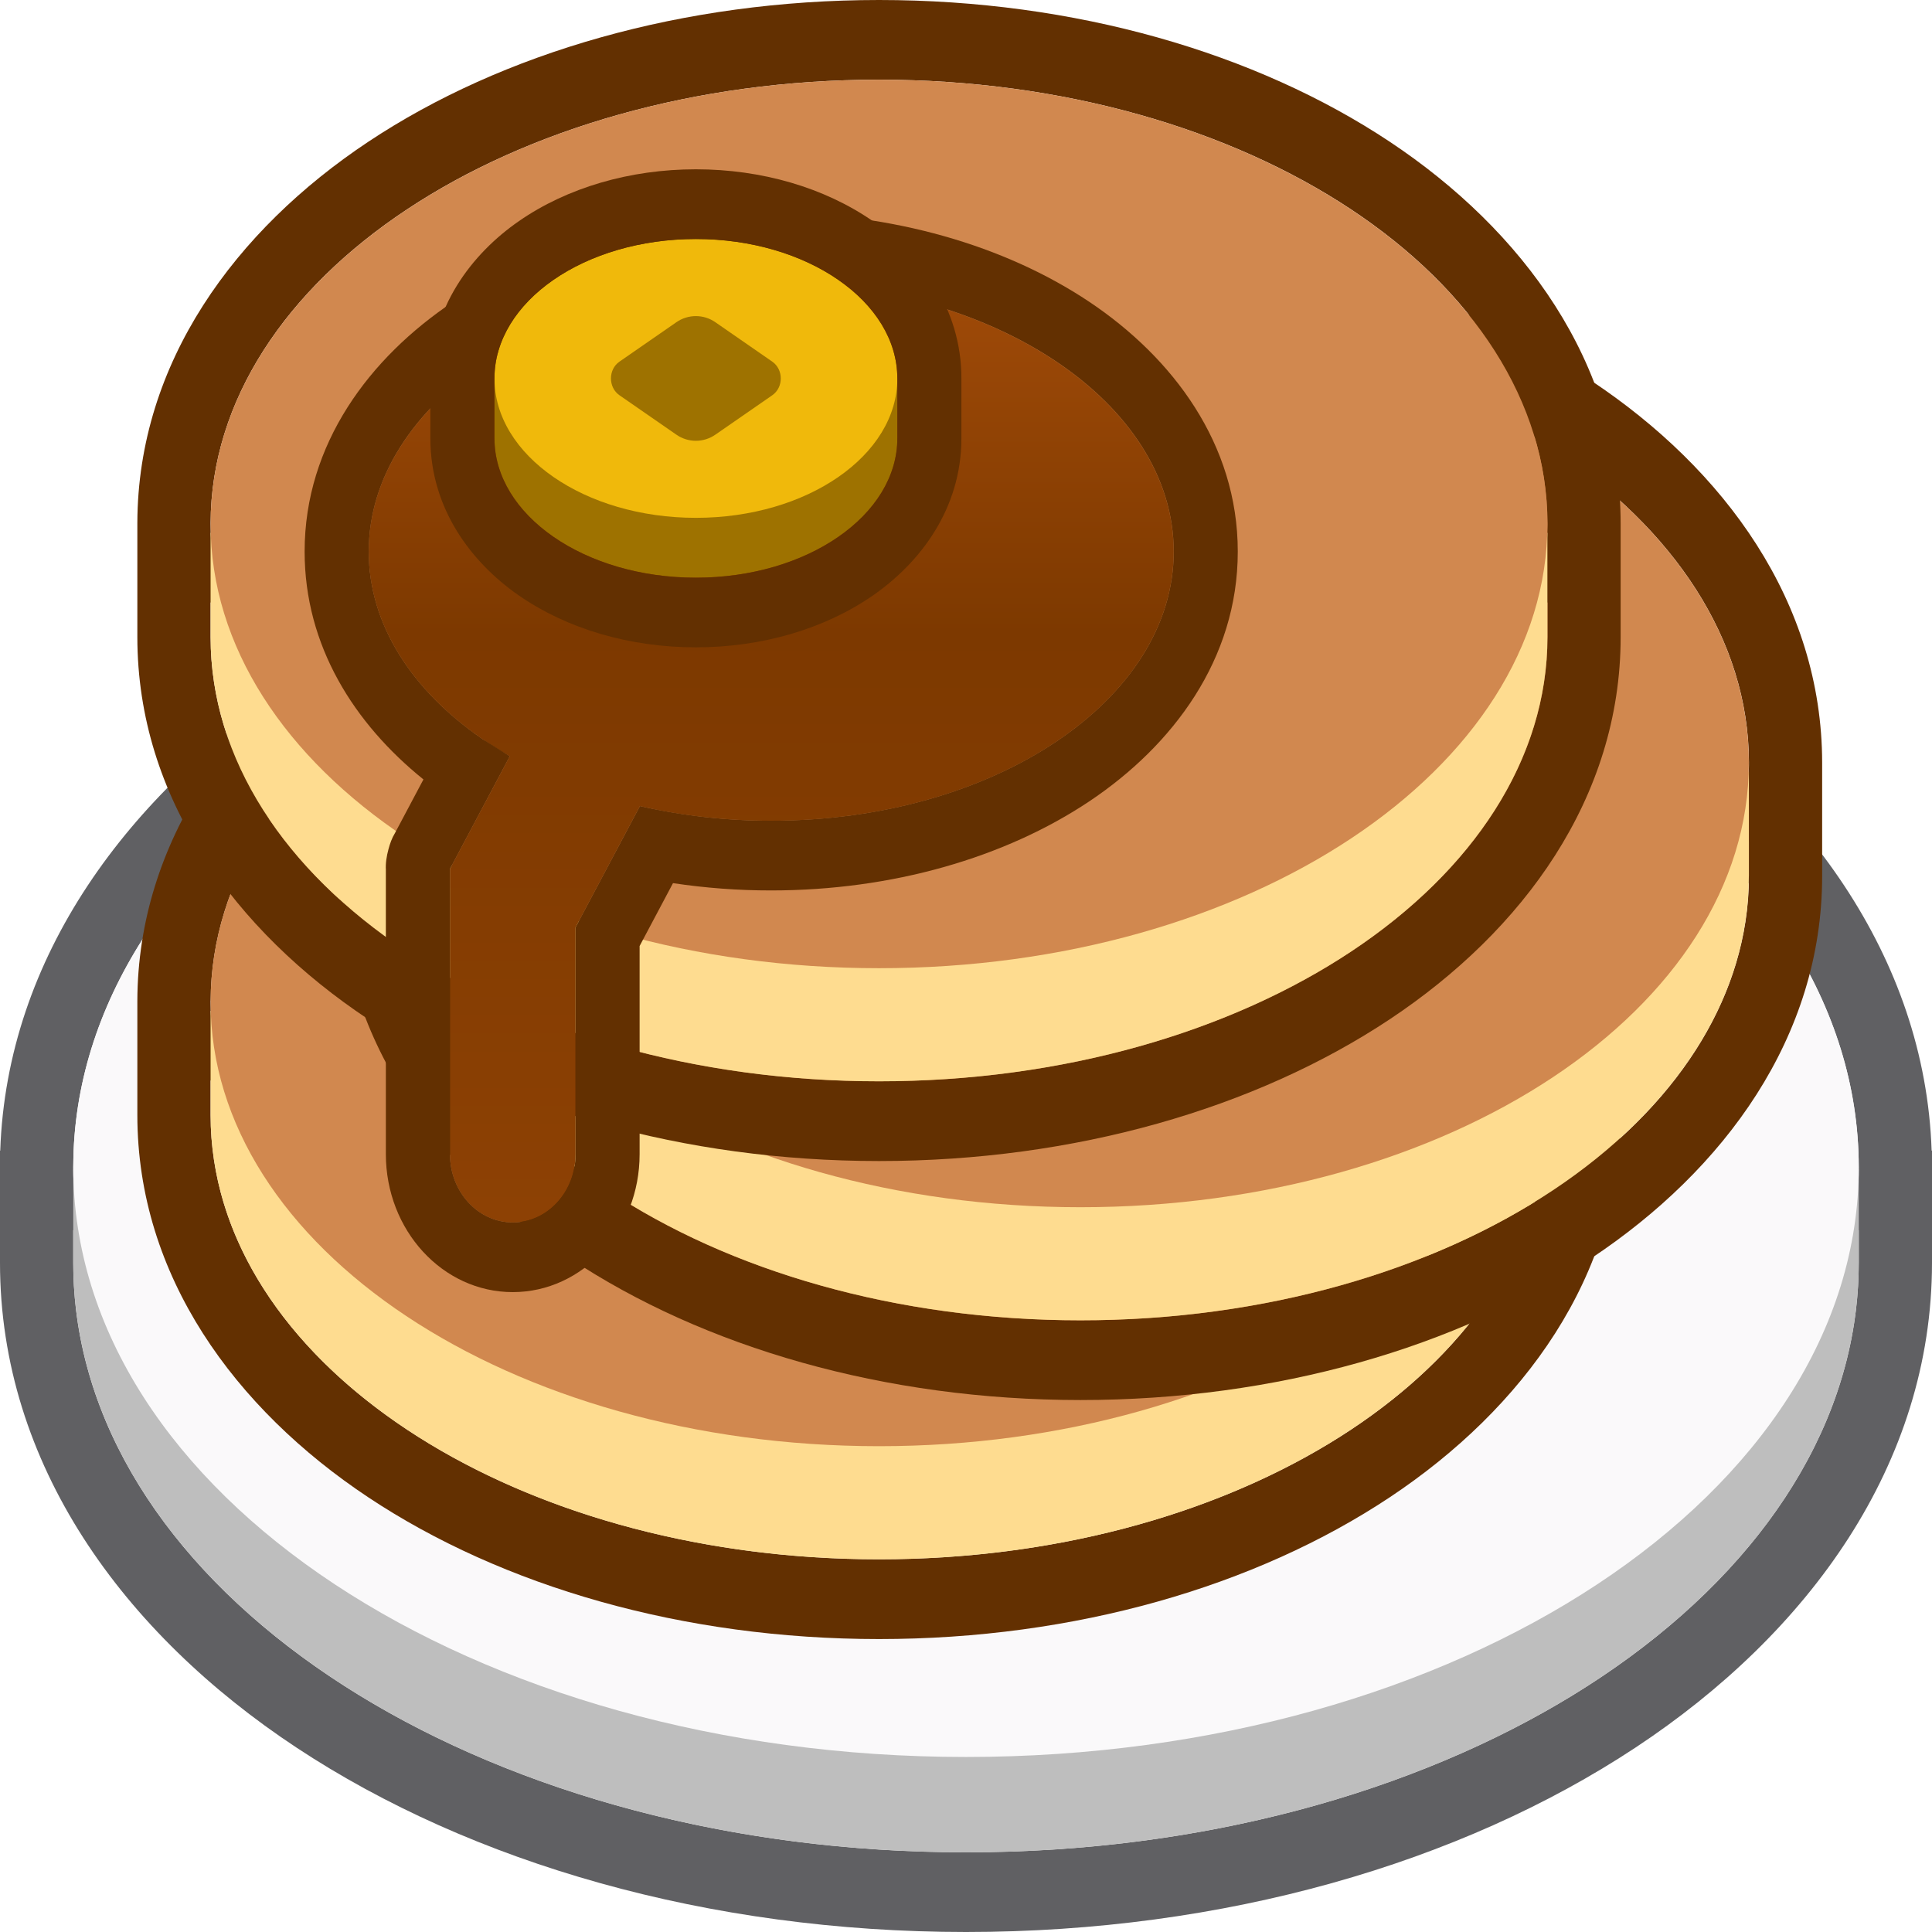
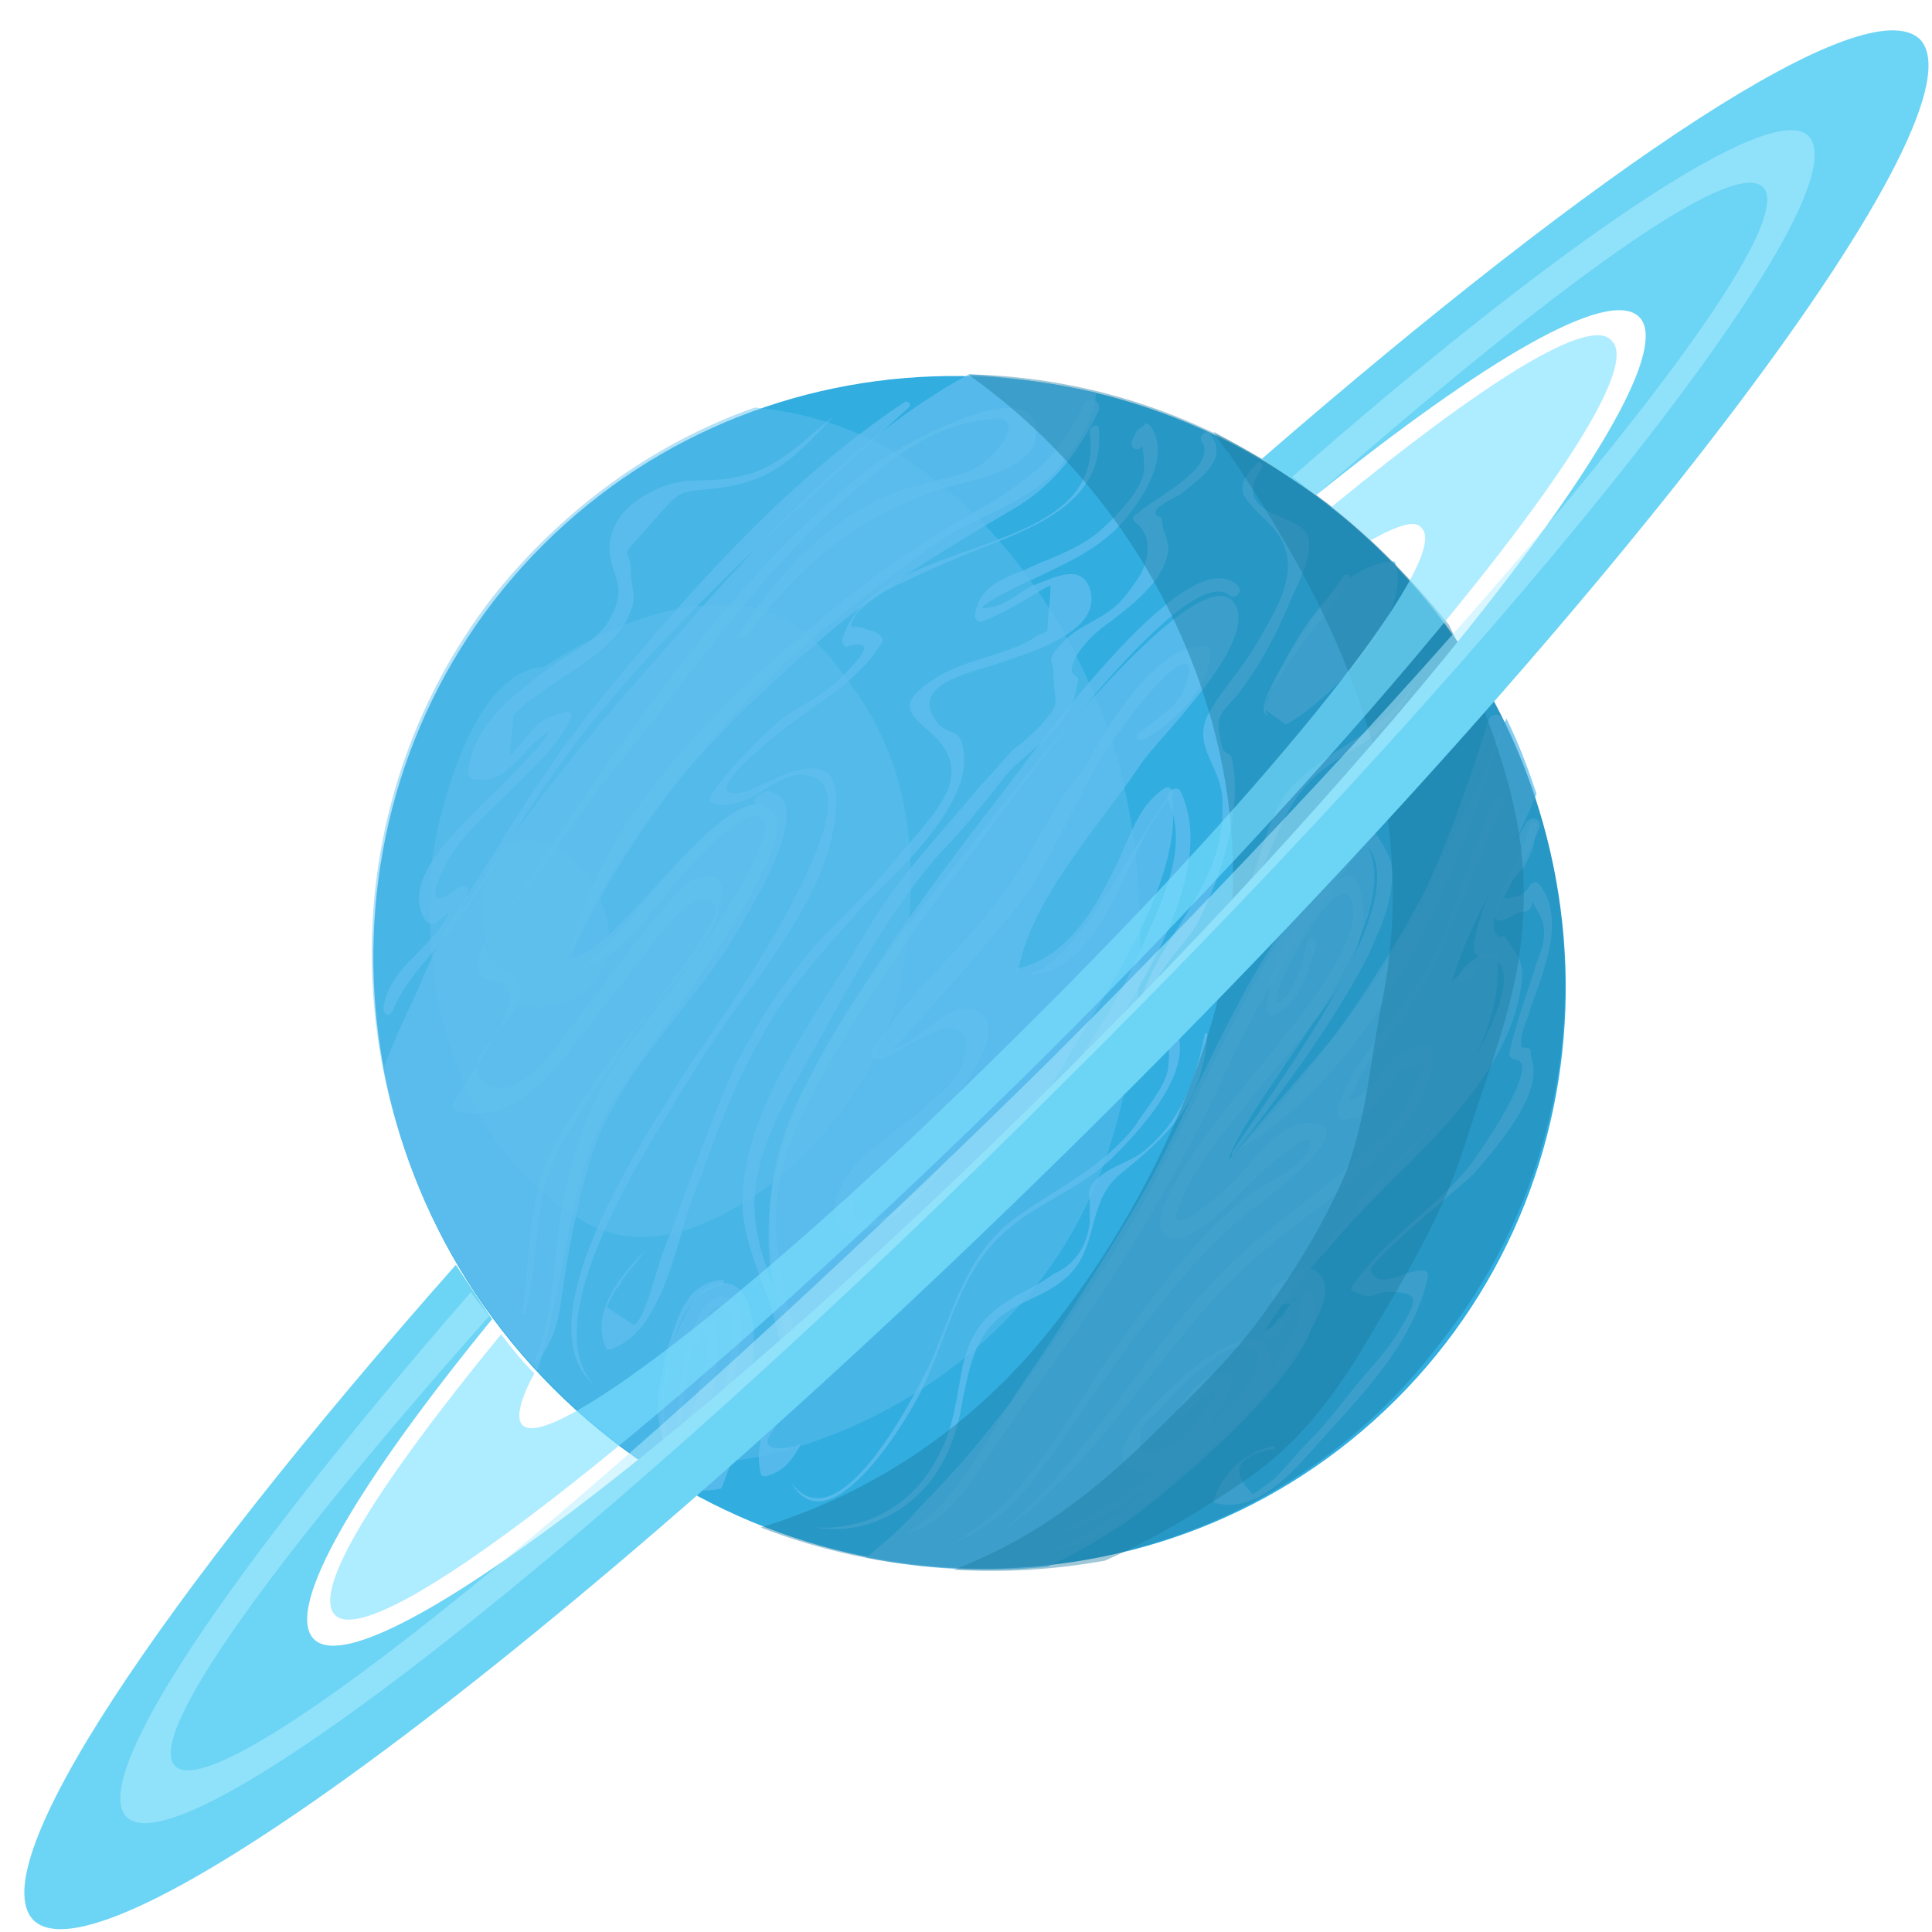
- <svg xmlns="http://www.w3.org/2000/svg" width="64" height="64" fill="none">
-   <style>.B{fill-rule:evenodd}.C{fill:#633001}.D{fill:#fedc90}.E{fill:#d1884f}</style>
-   <path fill="#606063" d="M2.438 38.115l-.012.556c0 .704.056 1.398.166 2.083h-.166v1.077a13.12 13.12 0 0 0 .093 1.562C3.725 53.45 16.463 61.36 32 61.36s28.275-7.912 29.48-17.967a13.11 13.11 0 0 0 .093-1.562v-1.077h-.166a13.13 13.13 0 0 0 .166-2.083 13.2 13.2 0 0 0-.012-.556C61.116 27.587 48.05 19.143 32 19.143S2.884 27.587 2.438 38.115zm-2.43 0c.22-6.424 4.233-11.82 9.82-15.51 5.79-3.824 13.635-6.103 22.17-6.103s16.38 2.28 22.17 6.103c5.586 3.69 9.6 9.085 9.82 15.51H64v3.716c0 6.67-4.082 12.27-9.83 16.065C48.38 61.72 40.536 64 32 64s-16.38-2.28-22.17-6.103C4.082 54.102 0 48.5 0 41.832v-3.716h.01z" class="B" />
-   <path fill="#bebebe" d="M61.574 41.832c0 10.786-13.24 19.53-29.574 19.53S2.427 52.618 2.427 41.832V38.74h59.147v3.092z" />
-   <path fill="#faf9fa" d="M61.574 38.672c0 10.786-13.24 19.53-29.574 19.53S2.427 49.458 2.427 38.672 15.667 19.143 32 19.143s29.574 8.743 29.574 19.53z" />
-   <path d="M6.977 33.155v.037a10.01 10.01 0 0 0 .345 2.602h-.345v1.144c0 .505.038 1.004.113 1.495 1.127 7.426 10.56 13.22 22.03 13.22s20.902-5.796 22.03-13.22a9.95 9.95 0 0 0 .113-1.495v-1.144h-.345a10.02 10.02 0 0 0 .345-2.53v-.073-.037c-.03-8.11-9.932-14.68-22.142-14.68s-22.112 6.57-22.142 14.68zm-2.427 0h0v3.783c0 5.33 3.24 9.73 7.646 12.66 4.447 2.956 10.436 4.698 16.922 4.698s12.475-1.742 16.922-4.698c4.405-2.928 7.646-7.327 7.646-12.66v-3.746c0-5.33-3.24-9.73-7.646-12.658-4.447-2.956-10.436-4.698-16.922-4.698s-12.475 1.742-16.922 4.698c-4.395 2.92-7.632 7.307-7.646 12.622z" class="B C" />
-   <path d="M51.26 36.938c0 8.128-9.913 14.717-22.142 14.717S6.976 45.066 6.976 36.938v-3.453H51.26v3.453z" class="D" />
-   <path d="M51.26 33.19c0 8.128-9.913 14.717-22.142 14.717S6.976 41.32 6.976 33.19 16.9 18.474 29.118 18.474 51.26 25.063 51.26 33.19z" class="E" />
-   <path d="M13.65 25.237v.037a10.01 10.01 0 0 0 .345 2.602h-.345v1.144c0 .505.038 1.004.113 1.495 1.127 7.426 10.56 13.222 22.03 13.222s20.902-5.796 22.03-13.222a9.96 9.96 0 0 0 .113-1.495v-1.144h-.345c.22-.822.34-1.667.345-2.53v-.073-.037c-.03-8.11-9.932-14.68-22.142-14.68s-22.112 6.57-22.142 14.68zm-2.426 0h0v3.783c0 5.33 3.24 9.73 7.647 12.66 4.447 2.956 10.436 4.698 16.922 4.698s12.475-1.742 16.922-4.698c4.405-2.928 7.646-7.327 7.646-12.66v-3.746c0-5.33-3.24-9.73-7.646-12.66-4.447-2.956-10.436-4.698-16.922-4.698S23.316 9.66 18.87 12.615c-4.395 2.92-7.632 7.307-7.646 12.622z" class="B C" />
-   <path d="M57.933 29.02c0 8.128-9.913 14.717-22.142 14.717S13.65 37.148 13.65 29.02v-3.453h44.284v3.453z" class="D" />
-   <path d="M57.933 25.274c0 8.128-9.913 14.717-22.142 14.717S13.65 33.402 13.65 25.274s9.913-14.717 22.142-14.717 22.142 6.59 22.142 14.717z" class="E" />
-   <path d="M6.977 17.32v.037a10.01 10.01 0 0 0 .345 2.602h-.345v1.144c0 .505.038 1.004.113 1.495 1.127 7.426 10.56 13.22 22.03 13.22s20.902-5.796 22.03-13.22a9.95 9.95 0 0 0 .113-1.495V19.96h-.345a10.02 10.02 0 0 0 .345-2.53v-.073-.037C51.23 9.208 41.33 2.64 29.12 2.64S7.006 9.208 6.977 17.32zm-2.427 0h0v3.783c0 5.33 3.24 9.73 7.646 12.66 4.447 2.956 10.436 4.698 16.922 4.698s12.475-1.742 16.922-4.698c4.405-2.928 7.646-7.327 7.646-12.66v-3.746c0-5.33-3.24-9.73-7.646-12.66C41.594 1.742 35.605 0 29.12 0S16.643 1.742 12.197 4.698C7.802 7.62 4.565 12.005 4.55 17.32z" class="B C" />
-   <path d="M51.26 21.103c0 8.128-9.913 14.717-22.142 14.717S6.976 29.23 6.976 21.103V17.65H51.26v3.453z" class="D" />
-   <path d="M51.26 17.356c0 8.128-9.913 14.717-22.142 14.717S6.976 25.484 6.976 17.356 16.9 2.64 29.118 2.64 51.26 9.228 51.26 17.356z" class="E" />
-   <g class="B">
-     <path fill="url(#A)" d="M12.214 18.272c0 2.714 1.813 5.144 4.673 6.78l-1.982 3.733v9.448c0 1.25.93 2.262 2.08 2.262s2.08-1.013 2.08-2.262V30.72l2.132-4.016c1.363.314 2.827.485 4.35.485 7.364 0 13.333-3.992 13.333-8.916S32.9 9.356 25.547 9.356s-13.333 3.992-13.333 8.916z" />
-     <path d="M16.887 25.05l-.91-.572c-2.33-1.605-3.762-3.794-3.762-6.207 0-4.924 5.97-8.916 13.333-8.916s13.333 3.992 13.333 8.916-5.97 8.916-13.333 8.916a19.39 19.39 0 0 1-4.35-.485l-2.132 4.016v7.514c0 1.25-.93 2.262-2.08 2.262s-2.08-1.013-2.08-2.262v-9.448l1.982-3.733zm-4.105 3.773v9.408c0 2.525 1.882 4.572 4.203 4.572s4.203-2.047 4.203-4.57v-6.895l1.106-2.083a21.73 21.73 0 0 0 3.253.242c4 0 7.74-1.082 10.54-2.953 2.764-1.848 4.916-4.708 4.916-8.272S38.85 11.85 36.087 10c-2.798-1.87-6.53-2.953-10.54-2.953S17.805 8.13 15.007 10c-2.764 1.848-4.916 4.708-4.916 8.27 0 3.128 1.647 5.704 3.936 7.55l-.945 1.78c-.1.164-.162.34-.213.53-.062.228-.1.462-.086.694z" class="C" />
+ <svg xmlns="http://www.w3.org/2000/svg" version="1.1" id="Layer_1" x="0px" y="0px" viewBox="0 0 64 64" style="enable-background:new 0 0 64 64;" xml:space="preserve">
+   <style type="text/css">
+ 	.st0{fill:#31ADE0;}
+ 	.st1{opacity:0.76;fill:#60BFEE;enable-background:new    ;}
+ 	.st2{opacity:0.47;fill:#60BFEE;enable-background:new    ;}
+ 	.st3{opacity:0.42;fill:#1A7AA0;enable-background:new    ;}
+ 	.st4{fill:#6CD4F4;}
+ 	.st5{opacity:0.51;fill:#B3EDFF;enable-background:new    ;}
+ 	.st6{opacity:0.62;fill:#7DE0FF;enable-background:new    ;}
+ </style>
+   <g>
+     <ellipse transform="matrix(0.7078 -0.7064 0.7064 0.7078 -13.3491 32.0918)" class="st0" cx="32.1" cy="32.2" rx="19.5" ry="20" />
+     <path class="st1" d="M28.7,51.6c2,0.4,4,0.5,6,0.3c0.9-0.4,1.7-0.9,2.5-1.4c1.3-0.9,7.4-5.9,6.2-7.6c-0.5,0.5-1,0.9-1.5,1.2   c2.1-3.6,8.2-7.9,7.7-12.6c-0.4,0.4-1.1,0.6-1.5,1c0.6-2,1.9-4,2.8-6.2c-0.3-0.9-0.6-1.7-1-2.5c-2.2,5.4-5.2,10.7-9.2,14.6   c0.7-2.2,6.6-8.3,4.3-10.8c-3.7,3.9-5.4,9.8-8.3,14.2c-1.9,2.9-3.8,5.7-6.2,8.1C29.9,50.6,29.3,51.1,28.7,51.6z" />
+     <path class="st1" d="M12.7,35.4c0.7,3.6,2.4,7.1,5.1,10c0.9-2.7,1-6.2,2.3-8.6c0.6-1.2,6.7-8.8,5.5-9.9c-1.5-1.5-5.2,4.9-6.7,4.8   c1.6-3.6,4.6-7.5,7.5-10.1c1.5-1.3,3.3-2.7,4.9-3.8c1.3-0.8,3.1-1.3,4-2.6c0.7-0.9,1-1.7,1-2.2c-1.4-0.3-2.8-0.5-4.2-0.6l0,0   c-4.1,2.2-7.6,6.3-10.6,9.7C17.6,26.5,14.4,30.9,12.7,35.4z" />
+     <path class="st1" d="M26.4,45c3.5-2.4,7.1-6.6,9.1-10.2c1.3-2.2,3.8-5.9,3.3-8.5c-1.2,1.4-3.3,6.2-5.1,6c0.4-2.5,2.7-4.9,4.1-7   c0.6-0.9,3.9-4,3.1-5.3c-1.2-1.9-8.2,7.3-8.8,8.1C28.2,33,23.4,38.7,26.4,45z" />
+     <path class="st1" d="M24.4,48c0.3-0.8,1.4-5.7-0.6-5.5c-1.8,0.2-3.2,7.7,0.1,6.8L24.4,48z" />
+     <path class="st1" d="M42.6,24c1.3-0.7,4.3-3.6,3.6-5.4c-2,0-3.8,3.2-4.3,4.9L42.6,24z" />
+     <path class="st1" d="M19.2,32.1c1.4-0.4,2.3-1.8,3.2-2.9c0.3-0.3,2.5-2.9,2.9-2c0,0.1,0.2,0.1,0.2,0c0-1.2-1.4-0.2-1.8,0.2   C22,28.8,20.9,30.7,19.2,32.1C19.1,32,19.1,32.1,19.2,32.1z" />
+     <path class="st1" d="M16.4,28.2c-1,1.6-2.1,3.2-2.7,5l0,0c0.7-1.8,2.1-3.5,3.1-5.2s2.2-3.4,3.5-4.9c3-3.5,6.4-6.5,9.8-9.6   c0.1-0.1,0-0.2-0.1-0.2c-3.8,2.5-7,6.1-9.9,9.6C18.7,24.6,17.5,26.4,16.4,28.2z" />
+     <path class="st1" d="M22.2,44.4c-0.2,0.6-0.3,1.2-0.4,1.9c-0.1,0.9,0.3,1.6,0.3,2.4l0,0c0.1-0.3,0.1-0.5,0-0.8   c-0.1-0.9-0.2-1.5,0-2.4c0.2-1.1,0.5-2.7,1.8-2.9c0.1,0,0.1-0.2,0-0.2C22.8,42.5,22.5,43.5,22.2,44.4z" />
+     <path class="st1" d="M26.5,36.3c-1.4,2.9-1.3,5.7,0,8.7l0,0c-0.4-1.6-0.8-3.2-0.8-4.8c0.1-1.7,0.7-3.1,1.5-4.5   c1.4-2.5,3.1-5,4.9-7.3c0.5-0.7,7-9.9,8.6-8.7c0.2,0.2,0.5-0.1,0.3-0.3c-1.7-1.7-7.1,6-7.9,7C30.7,29.5,28.3,32.8,26.5,36.3z" />
+     <path class="st1" d="M42,23.7C42.1,23.7,42.1,23.7,42,23.7c-0.6-0.6,2.5-3.9,2.7-4.5c0.1-0.2-0.2-0.2-0.2-0.1   C44.2,19.5,41.2,23.5,42,23.7z" />
+     <path class="st1" d="M33.7,32.3c3,0.2,3.5-4.3,5.1-5.9c0.1-0.1,0-0.4-0.2-0.3c-0.8,0.5-1.1,1.4-1.5,2.3c-0.7,1.5-1.7,3.4-3.5,3.7   C33.7,32.2,33.7,32.3,33.7,32.3z" />
+     <path class="st1" d="M41,33.3c-1.2,2.2-2.1,4.5-3.4,6.7c-1.2,2-2.4,3.9-3.7,5.8c-1.1,1.6-2.1,4-3.9,5c0,0,0,0.1,0,0   c1.4-0.4,2.1-1.6,2.9-2.8c1.4-2.1,2.9-4,4.2-6.1s2.5-4.2,3.5-6.4c1.2-2.7,2.9-5.2,4.6-7.6c0.2-0.3-0.2-0.6-0.4-0.3   C43.4,29.5,42,31.3,41,33.3z" />
+     <path class="st1" d="M49.3,23.9c-0.9,2.8-1.8,5.4-3.3,7.9c-1.4,2.3-3.3,4.2-5,6.3l0,0c4.7-2.8,7.3-9,8.8-14.1   C49.9,23.7,49.4,23.5,49.3,23.9z" />
+     <path class="st1" d="M41.9,44.3c0.3,0.1,0.6-0.3,0.7-0.5c0.1-0.1,0.8-1.1,0.9-0.7l0,0c0-0.1,0.1-0.2,0-0.3c0-0.1-0.1-0.1-0.1-0.1   c-0.3,0.1-0.6,0.4-0.8,0.7c-0.1,0.2-0.3,0.3-0.4,0.5C42.1,44,41.9,44.1,41.9,44.3C41.8,44.2,41.9,44.2,41.9,44.3z" />
+     <path class="st1" d="M48.3,32.5C48.3,32.6,48.4,32.6,48.3,32.5c0.3,0.1,0.5-0.2,0.6-0.4s0.4-0.4,0.6-0.4l0,0   c-0.1,0-0.2-0.1-0.3-0.1s-0.3,0.1-0.4,0.2C48.6,31.9,48.3,32.2,48.3,32.5z" />
+     <path class="st1" d="M47,32.5c-0.9,1.5-2.2,2.6-2.7,4.3c0,0.1,0.1,0.3,0.2,0.3c0.5-0.1,0.8-0.2,1.1-0.6c0.2-0.2,0.4-0.5,0.6-0.7   c0.1-0.3,0.3-0.4,0.6-0.4c0.4-0.2,0.4-0.1,0.1,0.4c-0.1,1.1-1.6,2.3-2.4,3c-0.8,0.7-1.7,1.3-2.5,2c-3.6,2.8-5.4,7.1-8.9,10   c0,0,0,0.1,0,0c3.7-2.6,5.5-6.7,8.9-9.5c1.3-1.1,2.8-2,3.9-3.3c0.6-0.7,1.8-2.1,1.5-3.2c0-0.1-0.1-0.2-0.2-0.2   c-0.6,0-1,0.4-1.4,0.9c-0.2,0.2-0.4,0.5-0.6,0.7c-0.6,0.4-0.7,0.4-0.3-0.2c0.2-0.7,0.9-1.3,1.3-1.9c1.7-2.3,2.4-4.9,3.6-7.5   c0.1-0.1-0.2-0.3-0.3-0.1C48.6,28.4,48.2,30.6,47,32.5z" />
+     <path class="st1" d="M42,33.5c0,0.1,0.1,0.2,0.2,0.1c0.9-0.4,1.1-1.4,1.4-2.3c0-0.2-0.2-0.3-0.3-0.1c-0.1,0.5-0.3,1.3-0.6,1.7   c-0.9,1-0.1-0.9,0.1-1.1c0.2-0.5,1.5-2.7,1.9-2.1c0.8,1.2-1.9,4.3-2.6,5.2c-0.7,0.9-4.9,5.7-3.3,6.1c0.7,0.2,2.1-1.3,2.6-1.8   c0.2-0.2,1.9-1.8,2-1.4c0.2,0.6-1.4,1.4-1.9,1.7c-1.8,1.4-3.2,3.3-4.5,5.1c-1.6,2.2-2.9,5.1-5.4,6.5l0,0c2-0.8,3-2.6,4.2-4.3   c1.6-2.3,3.4-4.9,5.6-6.7c0.3-0.2,4-2.9,1.9-2.9c-1,0-2,1.6-2.7,2.2c-0.9,0.8-2.4,2-1.2-0.2c0.5-1,1.4-2,2.1-2.9   c1.3-1.7,4.6-4.7,3.4-7.2C44.8,29,44.7,29,44.6,29C43.2,29.8,41.9,31.8,42,33.5z" />
+     <path class="st1" d="M34.8,50.8C34.8,50.8,34.8,50.9,34.8,50.8c1.6-0.2,2.8-1.3,4.1-2.1c1-0.7,3.2-2.1,3.2-3.6c0-1.7-2.4,0-2.9,0.5   c-0.4,0.4-3,2.6-1.6,3.1c1.2,0.5,3.1-2.1,3.2-3c0-0.1-0.1-0.2-0.2-0.2c-0.8,0-1.3,0.7-1.6,1.3c-0.1,0.1,0.1,0.3,0.2,0.1   c0.4-0.5,1.6-1.4,0.8-0.3c-0.3,0.4-0.9,1.3-1.4,1.4c-0.5,0.2-1,0.4-0.8-0.6c0-0.2,0.3-0.4,0.5-0.6c0.4-0.4,0.8-0.9,1.3-1.3   c0.4-0.3,1-0.9,1.5-0.9c1.7,0.1-0.8,2.5-1.4,3C38.2,48.9,36.5,50.2,34.8,50.8z" />
+     <path class="st1" d="M27.9,21.2c0,0.1,0.1,0.3,0.2,0.2c1.2-0.3,0,0.8-0.3,1.1c-0.5,0.5-1.3,0.9-1.9,1.3c-0.9,0.8-1.7,1.6-2.4,2.6   c0,0.1,0,0.2,0.1,0.2c1.2,0.4,2.2-1.2,3.2-0.9c2.5,0.5-3.2,8.5-3.9,9.5c-1.1,1.8-5.8,8.5-3.2,10.7l0,0c-2.2-2.3,2.3-8.7,3.4-10.6   c1.5-2.5,4.6-5.6,4.6-8.8c0-1.1-0.6-1.2-1.6-0.9c-0.4,0.2-0.9,0.4-1.3,0.6c-1.6,0.4-0.2-0.9,0.5-1.5c1.3-1.2,3-1.9,3.9-3.4   c0.1-0.1,0-0.2-0.1-0.3c0.3,0.1-0.9-0.4-0.9-0.2c-0.1-0.6,1.4-1.4,1.7-1.5c1-0.5,2-0.9,3-1.3c1.8-0.7,3.7-1.6,3.5-3.8   c0-0.2-0.3-0.1-0.3,0.1C36.7,18.7,28.9,17.6,27.9,21.2z" />
+     <path class="st1" d="M20.2,18c-0.1,1,0.7,1.3,0,2.5c-0.4,0.8-1.5,1.2-2.1,1.7c-1.2,0.9-2.4,1.8-2.6,3.4c0,0.1,0.1,0.2,0.2,0.2   c0.9,0.2,1.4-0.6,2-1.2c0.9-0.8,0.3,0-0.2,0.5s-0.9,1-1.4,1.4c-0.8,0.9-2.9,2.6-2,4c0.1,0.1,0.2,0.1,0.3,0.1   c0.5-0.4,0.6-0.5,0.2,0.1c-0.3,0.4-0.6,0.7-0.9,1c-0.5,0.5-0.9,1-1,1.7c0,0.2,0.2,0.3,0.3,0.1c0.6-1.5,2-2.3,2.5-3.9   c0.1-0.2-0.2-0.3-0.3-0.2c-1.4,1.1-0.6-0.6-0.1-1.3c0.5-0.7,1.2-1.3,1.8-1.9c0.7-0.7,1.6-1.5,2-2.4c0.1-0.1-0.1-0.3-0.2-0.2   c-0.4,0.1-0.7,0.2-1,0.5C17.6,24.2,17,25,16.9,25c0-0.4,0.1-0.9,0.1-1.3c0.2-0.2,0.4-0.4,0.7-0.6c1-0.8,2.8-1.6,3.2-2.9   c0.2-0.4,0-0.8,0-1.2c0-1.1-0.6-0.2,0.7-1.7c0.9-1,0.8-1,1.9-1.1c2-0.2,2.7-0.9,4.1-2.4l0,0c-1,0.8-1.9,1.8-3.2,2   c-0.8,0.2-1.6,0-2.4,0.3C21,16.5,20.3,17.1,20.2,18z" />
+     <path class="st1" d="M41.9,17.2c1.4,1.3,0.6,2.6-0.2,4c-0.5,0.9-1.2,1.6-1.7,2.5c-0.5,1.1,0.5,1.7,0.5,2.9c0.1,2.6-1.8,4.1-2.6,6.2   c-0.3,0.7-0.2,0.7,0.1,1.3c0.1,0,0.1,0,0.2,0c0.4,0,0.6,0.4,0.5,1.2c0,0.6-0.8,1.5-1.1,2c-1.1,1.4-2.5,2-3.9,3   c-1.7,1.2-2.1,3.1-2.9,4.9c-0.4,0.8-3,6.1-4.6,3.9l0,0c1.3,2.3,4-2.3,4.4-3.2c0.8-1.7,1.2-3.8,2.7-5.1c1.1-1,2.5-1.4,3.6-2.5   c0.8-0.8,2.6-2.7,2.1-4.1c-0.2-0.5-0.6-0.2-0.8-0.7c-0.4-0.9,0.9-2,1.4-2.8c0.8-1.5,1.6-3.8,1.2-5.6c0-0.1-0.3-0.2-0.3-0.3   c-0.3-1.1-0.1-1.1,0.5-1.8c0.7-0.9,1.3-2,1.7-3c0.2-0.5,0.9-1.7,0.6-2.3c-0.3-0.7-2.6-0.6-1.5-2.2c0.1-0.1-0.1-0.3-0.2-0.1   C40.8,16.2,41.2,16.5,41.9,17.2z" />
+     <path class="st1" d="M42.4,26.6c-0.4,0.7-0.6,1.6-0.9,2.4c-0.3,0.6-0.8,1.2-1.2,1.8c-0.2,0.3-0.6,0.9-0.5,1.4   c0.2,0.7,0.5,0.6,1,0.3c0.6-0.4,1.1-1.8,1.4-2.4c0.7-1.4,1.3-2.8,2.4-3.9c0,0,0-0.1-0.1-0.1c-1.6,1.1-2.3,3-3.2,4.7   c-0.3,0.5-1.1,1.9-1,0.5c0.1-0.7,1-1.5,1.3-2.1c0.7-1.3,0.9-2.6,2.1-3.6c0.7-0.6,1.5-0.9,2.1-1.5c0.8-0.8,1.5-1.8,1.2-3l0,0   C47.6,24,43.5,24.6,42.4,26.6z" />
+     <path class="st1" d="M33.9,18.9c-0.8,0.3-1.5,0.6-1.6,1.5c0,0.1,0.1,0.2,0.2,0.2c0.5-0.2,0.9-0.4,1.4-0.7c0.2-0.1,0.8-0.5,0.9-0.5   c0,0.5-0.1,1-0.1,1.5c-0.1,0.1-0.3,0.1-0.4,0.2c-0.9,0.6-2.2,0.7-3.2,1.3c-2.5,1.5,0.7,1.5,0.4,3.4c-0.1,0.8-1.2,1.9-1.7,2.5   c-0.8,1-1.6,1.8-2.5,2.7c-1.2,1.3-2.1,2.7-2.9,4.2c-0.9,2-1.6,4.1-2.4,6.2c-0.2,0.4-0.6,2.3-1,2.5c-0.3-0.2-0.6-0.4-0.9-0.6   c0.1-0.2,0.2-0.5,0.4-0.7c0.2-0.4,0.6-0.8,0.9-1.2l0,0c-0.8,0.8-1.9,2.1-1.3,3.3h0.1c1.7-0.5,2.2-3.5,2.7-4.9   c0.7-1.8,1.3-3.7,2.3-5.4c0.9-1.7,2.2-3,3.4-4.4c1-1,3.7-3.4,3.3-5.2c-0.1-0.7-0.4-0.4-0.8-0.8c-1.1-1.3,1-1.7,1.9-2   c0.8-0.3,3.6-1,3.1-2.5c-0.3-0.9-1.3-0.3-1.9-0.1c-0.4,0.2-0.8,0.6-1.3,0.7c-1.2,0.3,1-0.8,1.3-0.9c1-0.5,1.8-0.8,2.7-1.6   c0.7-0.7,2-2.4,1.2-3.5c-0.1-0.1-0.2-0.1-0.2,0c-0.3,0.2-0.2,0.1-0.4,0.5c-0.1,0.2,0.2,0.4,0.3,0.2c0.1-0.1,0.1,0.8,0.1,0.8   c-0.1,0.7-1,1.6-1.6,2.1C35.5,18.3,34.7,18.5,33.9,18.9z" />
+     <path class="st1" d="M33.1,29.8c-1.3,1.7-3,3.1-4.2,5c-0.1,0.1,0,0.3,0.2,0.3c0.5-0.1,0.9-0.5,1.4-0.7c0.8-0.5,1.8-0.6,1.4,0.8   c-0.2,0.7-1,1.2-1.4,1.6c-0.8,0.7-3.1,2-2.8,3.5c0.1,0.8,0.7,0.6,1.3,0.3c2-0.9,2.8-3,4-4.7l0,0c-0.8,1.1-1.4,2.4-2.4,3.4   c-0.4,0.3-1.1,1.1-1.6,1.1c-2.4,0.2,1.7-3.2,2.2-3.6c0.6-0.5,2.6-3.2,0.8-3.4c-0.6-0.1-2.1,1.5-2.4,1.3c0.1,0,3.7-4.1,4.2-4.8   c1.3-1.8,2-4,3.3-5.7c0.4-0.6,0.9-1.2,1.4-1.7c0.7-0.7,1.2-0.8,0.7,0.4c-0.2,0.5-1.1,1.1-1.5,1.4c-0.1,0.1,0,0.3,0.2,0.2   c1.1-0.7,2.1-1.6,2.2-2.9c0-0.1-0.1-0.2-0.2-0.2c-1.7,0-3.3,2.8-4,4.1C34.8,26.7,34.2,28.4,33.1,29.8z" />
+     <path class="st1" d="M15.9,32.3c0.2,0.3,0.7,0.1,0.9,0.3c0.6,0.7-1.5,3.3-1.8,4c0,0.1,0,0.2,0.1,0.2c1.6,0.4,2.7-0.7,3.7-1.9   c0.7-0.9,1.4-1.8,2.1-2.7c0.3-0.3,2.2-3.3,2.8-2.2c0.3,0.6-3.3,4.8-3.7,5.4c-0.8,1.2-1.7,2.3-2.1,3.7s-0.4,3-0.6,4.4   c0,0,0.1,0.1,0.1,0c0.4-1.4,0.3-3,0.7-4.4c0.6-1.8,1.9-3.3,2.9-4.9c0.8-1.2,2.7-2.9,2.9-4.4c0.1-0.7-0.1-0.9-0.8-0.7   c-0.5,0.1-0.9,0.8-1.2,1.1c-0.9,1-1.7,2.2-2.6,3.3c-0.6,0.8-1.4,2.1-2.4,2.5c-0.7,0.2-1.2-0.2-1.1-0.9c0.1-0.3,0.4-0.5,0.6-0.8   c0.3-0.4,0.8-0.9,0.8-1.4c0-1-1.1-0.6-1.1-1.6c0-0.5,1.1-1.5,1.4-1.9c0.5-0.7,1-1.4,1.5-2.1c1-1.5,2.2-2.8,3.3-4.3   c2.1-2.7,4-5.2,6.8-7.4c1.1-0.9,2.1-1.5,3.5-1.7c1.5-0.3,0.6,1-0.1,1.5c-0.6,0.4-1.5,0.5-2.2,0.7c-2.5,0.7-4.4,2.7-5.8,4.9   c-0.1,0.1,0.1,0.2,0.2,0.1c1.9-2.5,3.8-4.1,6.8-5c0.8-0.2,2.7-0.6,2.8-1.6c0.3-2.5-4.9,0.5-5.5,1C24.3,19.1,21,24,17.7,28.8   C17.5,29.5,15.4,31.4,15.9,32.3z" />
+     <path class="st1" d="M22.5,47.4c0,0.1,0.1,0.1,0.2,0.1c1-0.4,1.2-2.7,1-3.6c0-0.1-0.1-0.1-0.2-0.1c-0.1,0.1-0.1,0.1-0.2,0.2   c0.1-0.4,0.4-1,0.8-0.6c0.3,0.3,0.2,1.1,0.1,1.5c-0.1,0.5-0.5,3.3-1.2,3.2l0,0c0.8-0.2,1.1-1.8,1.3-2.5c0.1-0.6,0.6-2.1-0.1-2.6   C22.8,42.4,22.3,46.7,22.5,47.4z M23.4,44.2c0.1,0.1,0,0.4,0,0.5c0,0.4-0.1,0.7-0.2,1.1c-0.1,0.3-0.1,0.5-0.2,0.8   c-0.1,0.2-0.2,0.4-0.3,0.5c-0.1,0.1,0,0.2-0.1,0.1c-0.1-0.2,0.1-1.1,0.1-1.3c0.1-0.4,0.1-0.8,0.2-1.3c0,0,0,0,0.1,0   c0.1-0.2,0.2-0.4,0.3-0.6C23.4,44.1,23.4,44.1,23.4,44.2z" />
+     <path class="st1" d="M50.7,27.3c-0.3,1.1-0.9,1.9-1.2,3c0,0.1,0.1,0.2,0.2,0.2c0.4-0.1,0.5-0.3,0.8-0.3c0.5-0.1,0-0.8,0.5,0.1   c0.3,0.5,0.1,1.1-0.1,1.6c-0.3,1-0.7,2-0.9,3c0,0.1,0.1,0.2,0.2,0.2c0.9,0.1-1.2,3.1-1.5,3.5c-1.2,1.5-2.8,2.4-3.9,4   c-0.1,0.1,0,0.2,0.1,0.2c0.6,0.3,0.6,0,1.1,0c1,0,1,0.2,0.4,1.2c-0.4,0.7-0.9,1.2-1.4,1.8s-1,1.3-1.6,1.9c-0.4,0.4-0.7,0.8-1.1,1.2   c-0.2,0.2-0.5,0.4-0.8,0.6c-0.8-0.8-0.5-1.3,0.7-1.5c0.1,0,0-0.1,0-0.1c-1,0.2-1.7,0.9-2,1.8c0,0,0,0.1,0.1,0.1   c1.3,0.3,2.4-0.9,3.2-1.8c1.5-1.7,3.3-3.4,3.8-5.7c0-0.1,0-0.2-0.1-0.2c-0.6-0.1-1.5,0.7-1.8,0c-0.1-0.3,3-2.8,3.4-3.2   c0.7-0.8,2-2.3,2-3.4c0-0.3-0.1-0.5-0.1-0.7c0-0.1-0.2-0.1-0.3-0.1c-0.1-0.4,0.2-0.9,0.3-1.3c0.4-1.2,1.2-2.9,0.3-4.1   c-0.1-0.1-0.2-0.1-0.3,0c-0.1,0.2-0.3,0.4-0.5,0.4c-0.6,0.2-0.5-0.1,0.3-1c0.3-0.6,0.3-0.6,0.4-1.3C51,27.3,50.8,27.2,50.7,27.3z" />
+     <g>
+       <path class="st1" d="M42.4,43.2L42.4,43.2C42.2,43.2,42.2,43.2,42.4,43.2z" />
+       <path class="st1" d="M42.4,43.2c0.2,0,0.5,0,0.4-0.1c0.3-0.3,0.4-0.2,0.2,0.3c0.1,0.3,0,0.6-0.2,0.8c-0.5,1.2-1.7,2.3-2.6,3.2    c-1.6,1.6-3.3,3.1-5.4,4c0,0,0,0.1,0,0c1.6-0.3,2.9-1.3,4-2.3c1.4-1.2,2.9-2.5,4-4.1c0.3-0.5,1.6-2.1,0.9-2.8    c-0.5-0.5-1,0.2-1.5,0.4C42,42.9,42.2,43.2,42.4,43.2z" />
+     </g>
+     <path class="st1" d="M48.8,31.4c0,0.1,0.1,0.3,0.3,0.3c2.2,0-1.3,5.2-1.9,5.8c-1.2,1.3-2.6,2.5-3.4,4.1l0,0c2.1-2.7,6.1-5.3,6.6-9   c0.1-0.7-0.1-0.9-0.5-1.5c-0.2-0.3-0.2,0.2-0.4-0.3c-0.1-0.3,0.2-0.9,0.4-1.2c0.3-0.7,0.8-1.4,1.1-2.2c0.1-0.2-0.2-0.4-0.4-0.2   C49.8,28.5,49,30,48.8,31.4z" />
+     <path class="st1" d="M44.8,27.7c3,1.2-3.1,9-4,10.5c0,0,0,0.1,0.1,0c1.6-2.1,3.2-4.2,4.4-6.5c0.4-0.9,0.9-1.9,0.8-3   c0-0.4-0.8-1.5-0.8-1.5c0.1-0.2-0.2-0.3-0.3-0.2c-0.1,0.1-0.1,0.2-0.2,0.3C44.6,27.5,44.6,27.6,44.8,27.7z" />
+     <path class="st1" d="M38.7,26.5c0.7,1.6-0.2,3.3-0.8,4.7c-0.8,1.9-1.9,3.6-3.1,5.2c-2.4,3.2-5.5,5.6-8.3,8.4l0,0   c3.9-2.2,7.3-6,9.7-9.7c1.4-2.1,4.2-6.2,2.9-8.9C39,26,38.6,26.2,38.7,26.5z" />
+     <path class="st1" d="M25.1,26.7c1.5,0.8-3.9,7.4-4.2,7.8c-1.2,1.6-1.8,3.2-2.2,5.1c-0.4,1.8-0.3,3.9-1,5.5c0,0,0,0.1,0.1,0   c0.5-0.6,0.7-1.3,0.8-2.1c0.2-1.5,0.5-3,0.9-4.4c0.9-3.1,3.3-5,4.9-7.7c0.4-0.7,2.8-4.5,1-4.7C25,26.3,24.9,26.6,25.1,26.7z" />
+     <path class="st1" d="M18.9,31.6C18.9,31.6,18.9,31.7,18.9,31.6c1.9-4.4,4.9-7.5,8.5-10.6c1.9-1.6,3.9-2.8,6.1-4.1   c1.4-0.8,2.2-1.9,2.9-3.3c0.1-0.3-0.3-0.5-0.5-0.2c-1.1,2.6-3.4,3.3-5.5,4.7c-2,1.3-3.8,2.9-5.6,4.5C22.2,25.1,19.6,28.1,18.9,31.6   z" />
+     <path class="st1" d="M33.7,42.9c-1,0.6-1.5,1.1-1.8,2.3c-0.2,1-0.3,2.1-0.8,3c-0.8,1.6-2.3,2.5-4.1,2.4l0,0   c1.8,0.3,3.5-0.7,4.3-2.3c0.3-0.6,0.5-1.3,0.6-2c0.3-1.4,0.5-2.4,1.9-3.1c0.4-0.2,0.9-0.4,1.3-0.7c1.4-1,0.8-2.6,2-3.6   c1.6-1.3,2.7-2.3,2.9-4.6c0-0.1-0.1-0.1-0.1,0c-0.3,1.5-0.8,2.9-2.1,3.9c-0.4,0.3-1.2,0.5-1.6,1c-0.2,0.3-0.1,0.4-0.1,0.6   c0,0.2,0,0.5,0,0.7c-0.1,0.8-0.5,1.4-1.2,1.7C34.5,42.5,34.1,42.7,33.7,42.9z" />
+     <path class="st1" d="M37.6,17.3c0.7,0.5,0.4,1.5,0,2c-0.2,0.3-0.5,0.7-0.8,0.9c-0.5,0.4-1.2,0.6-1.6,1.1c-0.6,0.6-0.3,0.5-0.3,1   c0,1.1,0.3,0.9-0.4,1.7c-0.3,0.3-0.6,0.6-0.9,0.8c-0.4,0.4-0.7,0.8-1.1,1.2c-1.4,1.7-2.9,3.2-4,5.2c-1.5,2.5-4,5.7-3.9,8.8   c0.1,1.8,1.3,3.4,1.3,5.2c-0.1,1.2-1,2.4-0.7,3.6c0,0.1,0.1,0.1,0.2,0.1c0.6-0.2,0.8-0.5,1.1-1c0,0,0-0.1-0.1,0   c-0.9,0.2-1.2,0-0.8-0.5c0.1-0.1,0.1-0.3,0.2-0.4c0.1-0.4,0.3-0.8,0.4-1.3c0.1-0.7,0-1.5-0.3-2.2c-0.4-1.3-1-2.5-0.9-3.9   s0.8-2.8,1.5-4c1.4-2.5,2.7-5.1,4.6-7.3c0.8-0.8,1.5-1.7,2.2-2.6c0.6-0.7,1.5-1.2,2-2c0.3-0.5,0.3-0.6,0.4-1.1   c0.1-0.2-0.2-0.2-0.2-0.4c0-0.4,0.5-1,1-1.4c0.8-0.6,2.1-1.5,2.2-2.6c0-0.4-0.2-0.6-0.2-0.9s-0.3-0.1-0.2-0.4   c0.1-0.2,0.8-0.5,0.9-0.6c0.6-0.5,1.5-1.1,0.9-1.9c-0.1-0.2-0.4,0-0.3,0.2c0.6,0.9-1.6,1.9-2.1,2.4C37.5,17.1,37.5,17.2,37.6,17.3z   " />
+     <path class="st2" d="M16.3,19.8c-6.6,8.6-4.8,21,3.9,27.8c0.4,0.3,0.7,0.6,1.1,0.8c0.7,0.1,1.4,0.2,2.1,0.1   c5.1-0.4,10.1-3.7,12.4-8.2c2.2-4.2,2.5-10.6,1.2-15.2c-1-3.4-3.1-6.9-5.9-9.1c-2-1.6-4-2.3-6.1-2.5C21.6,14.7,18.6,16.9,16.3,19.8   z" />
+     <path class="st3" d="M44,16.7c-3.6-2.8-7.7-4.2-11.9-4.3l0.1,0.1c6.7,4.8,10.3,13.7,7.9,21.5c-1.1,3.7-3.2,7.5-5.6,10.4   c-2.5,3-5.7,5.1-9.3,6.2c8,3.1,17.2,0.9,22.5-6.1C54.5,35.9,52.7,23.5,44,16.7z" />
+     <path class="st3" d="M44,16.7c-1.2-0.9-2.5-1.7-3.8-2.4c0.2,0.3,0.3,0.5,0.5,0.7c3.8,5.6,6.4,11.4,5.1,18.1   c-0.4,1.9-0.5,3.8-1.2,5.7c-0.8,1.9-1.9,3.6-3.1,5.2c-1.1,1.4-2.4,2.6-3.6,3.8c-2.2,2.1-4,3.3-6.3,4.2c1.7,0.1,3.3,0,5-0.3   c1.8-0.8,3.4-1.8,4.7-2.7c1.6-1.1,2.7-2.5,3.7-4.1c1.3-2.2,2.7-4.4,3.5-6.9c0.6-1.9,1.3-3.7,1.7-5.6c0.6-3.1,0.2-5.5-0.9-8.5   c-0.4-1.1-0.8-2.2-1.3-3.2C46.7,19.1,45.4,17.8,44,16.7z" />
+     <path class="st4" d="M41.8,15.2c0.6,0.4,1.2,0.8,1.8,1.2c5.6-4.5,9.7-6.9,10.7-5.9c1.7,1.7-6.8,12.8-18.9,24.9S12.1,56,10.4,54.3   c-1-1,1.4-5.1,5.9-10.6c-0.4-0.6-0.8-1.2-1.2-1.8C5.2,53.1-0.6,61.8,1.1,63.6C3.5,66,19.4,54,36.7,36.8S65.9,3.7,63.6,1.3   C61.8-0.4,53.1,5.4,41.8,15.2z" />
+     <path class="st2" d="M18,22.1c-2.3,0.1-3.5,4.8-3.7,6.5c-0.4,4.4,0.9,9.5,5.1,11.9c2,1.1,4.2,0.1,5.9-1.1c2.5-1.9,4.3-4.6,4.7-7.7   c0.4-3.3,0.2-6.3-1.8-9c-0.9-1.3-1.9-2.4-3.5-2.6C22.7,19.8,20.3,20.6,18,22.1z" />
+     <path class="st2" d="M16.3,28.4c-0.7,1.7-0.2,5.8,2.4,4.8C22.2,31.9,18.7,26,16.3,28.4z" />
+     <path class="st5" d="M42.8,15.8c0.3,0.2,0.5,0.4,0.8,0.6c8-7,13.8-11.2,14.8-10.2c1.5,1.5-9.1,14.4-23.6,28.9   C20.2,49.5,7.3,60,5.8,58.5c-1-1,3.3-6.9,10.4-14.9c-0.2-0.3-0.4-0.5-0.6-0.8C7.6,52,2.9,58.9,4.2,60.2C6.1,62,20,51.1,35.4,35.7   C50.8,20.4,61.8,6.4,59.9,4.5C58.7,3.3,51.8,7.9,42.8,15.8z" />
+     <path class="st6" d="M44.1,16.8c0.5,0.4,0.9,0.7,1.3,1.1c0.9-0.5,1.5-0.7,1.7-0.4c1,1-4.9,8.4-13.2,16.6   c-8.2,8.2-15.7,14.1-16.6,13.1c-0.2-0.2-0.1-0.8,0.4-1.7c-0.4-0.4-0.8-0.9-1.1-1.3c-4.1,5-6.3,8.5-5.5,9.3   c1.4,1.4,11.9-7,23.6-18.6c11.7-11.7,20.1-22.2,18.7-23.6C52.7,10.4,49.1,12.7,44.1,16.8z" />
  </g>
-   <g fill="#9e7200">
-     <path d="M16.38 14.516c0 2.55 2.988 4.62 6.673 4.62s6.673-2.068 6.673-4.62-2.988-4.62-6.673-4.62-6.673 2.068-6.673 4.62z" />
-     <path d="M16.38 12.536h13.346v1.98H16.38v-1.98z" />
-   </g>
-   <path fill="#f0b90b" d="M16.38 12.536c0 2.55 2.988 4.618 6.673 4.618s6.673-2.068 6.673-4.618-2.988-4.62-6.673-4.62-6.673 2.068-6.673 4.62z" />
-   <path fill="#9e7200" d="M20.52 11.98l1.88-1.302a1.13 1.13 0 0 1 1.303 0l1.88 1.302c.375.26.375.854 0 1.113l-1.88 1.302a1.13 1.13 0 0 1-1.303 0l-1.88-1.302c-.375-.26-.375-.854 0-1.113z" />
-   <path d="M17.194 7.322c1.597-1.106 3.674-1.714 5.858-1.714s4.26.608 5.858 1.714c1.572 1.088 2.938 2.875 2.938 5.214v1.98c0 2.34-1.366 4.126-2.938 5.214-1.597 1.105-3.674 1.714-5.858 1.714s-4.26-.608-5.858-1.714c-1.572-1.088-2.938-2.875-2.938-5.214v-1.98c0-2.34 1.366-4.126 2.938-5.214zm5.858.596c-3.685 0-6.673 2.068-6.673 4.62v1.98c0 2.55 2.988 4.62 6.673 4.62s6.673-2.068 6.673-4.62v-1.98c0-2.55-2.988-4.62-6.673-4.62z" class="B C" />
-   <defs>
-     <linearGradient id="A" x1="25.691" x2="25.691" y1="9.655" y2="40.261" gradientUnits="userSpaceOnUse">
-       <stop stop-color="#9f4a08" />
-       <stop offset=".37" stop-color="#7d3900" />
-       <stop offset="1" stop-color="#8d4104" />
-     </linearGradient>
-   </defs>
</svg>
